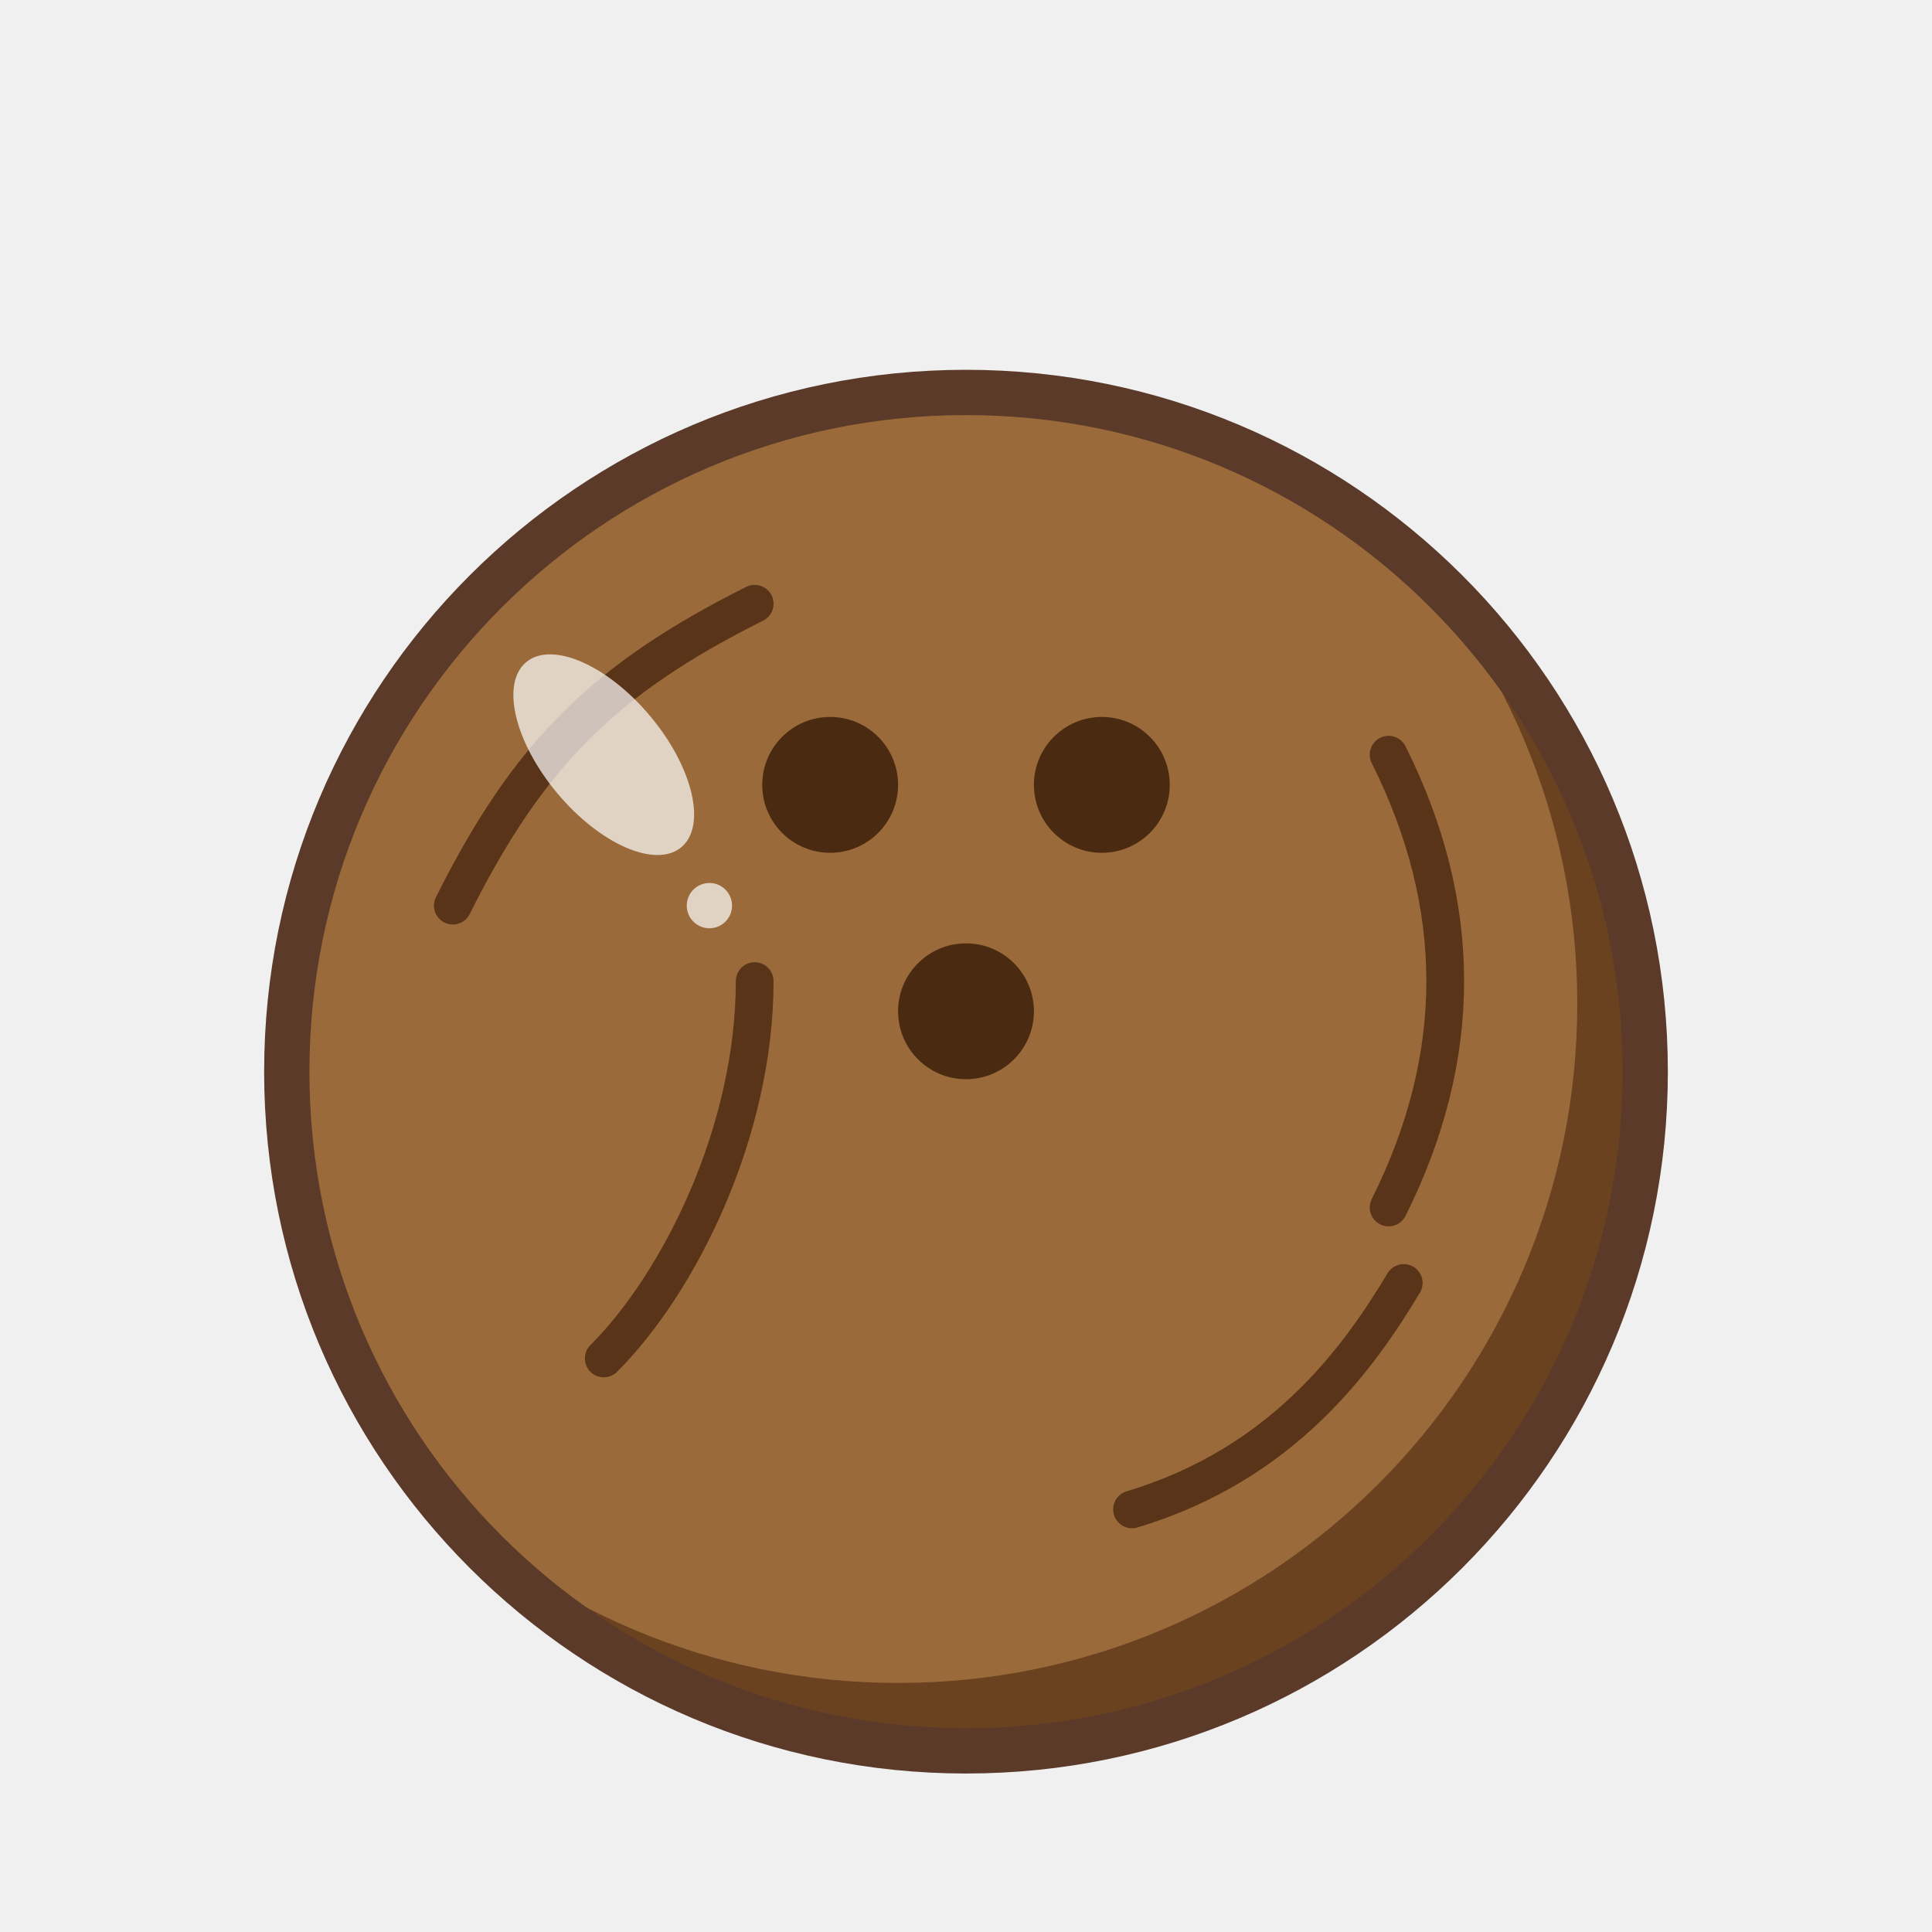
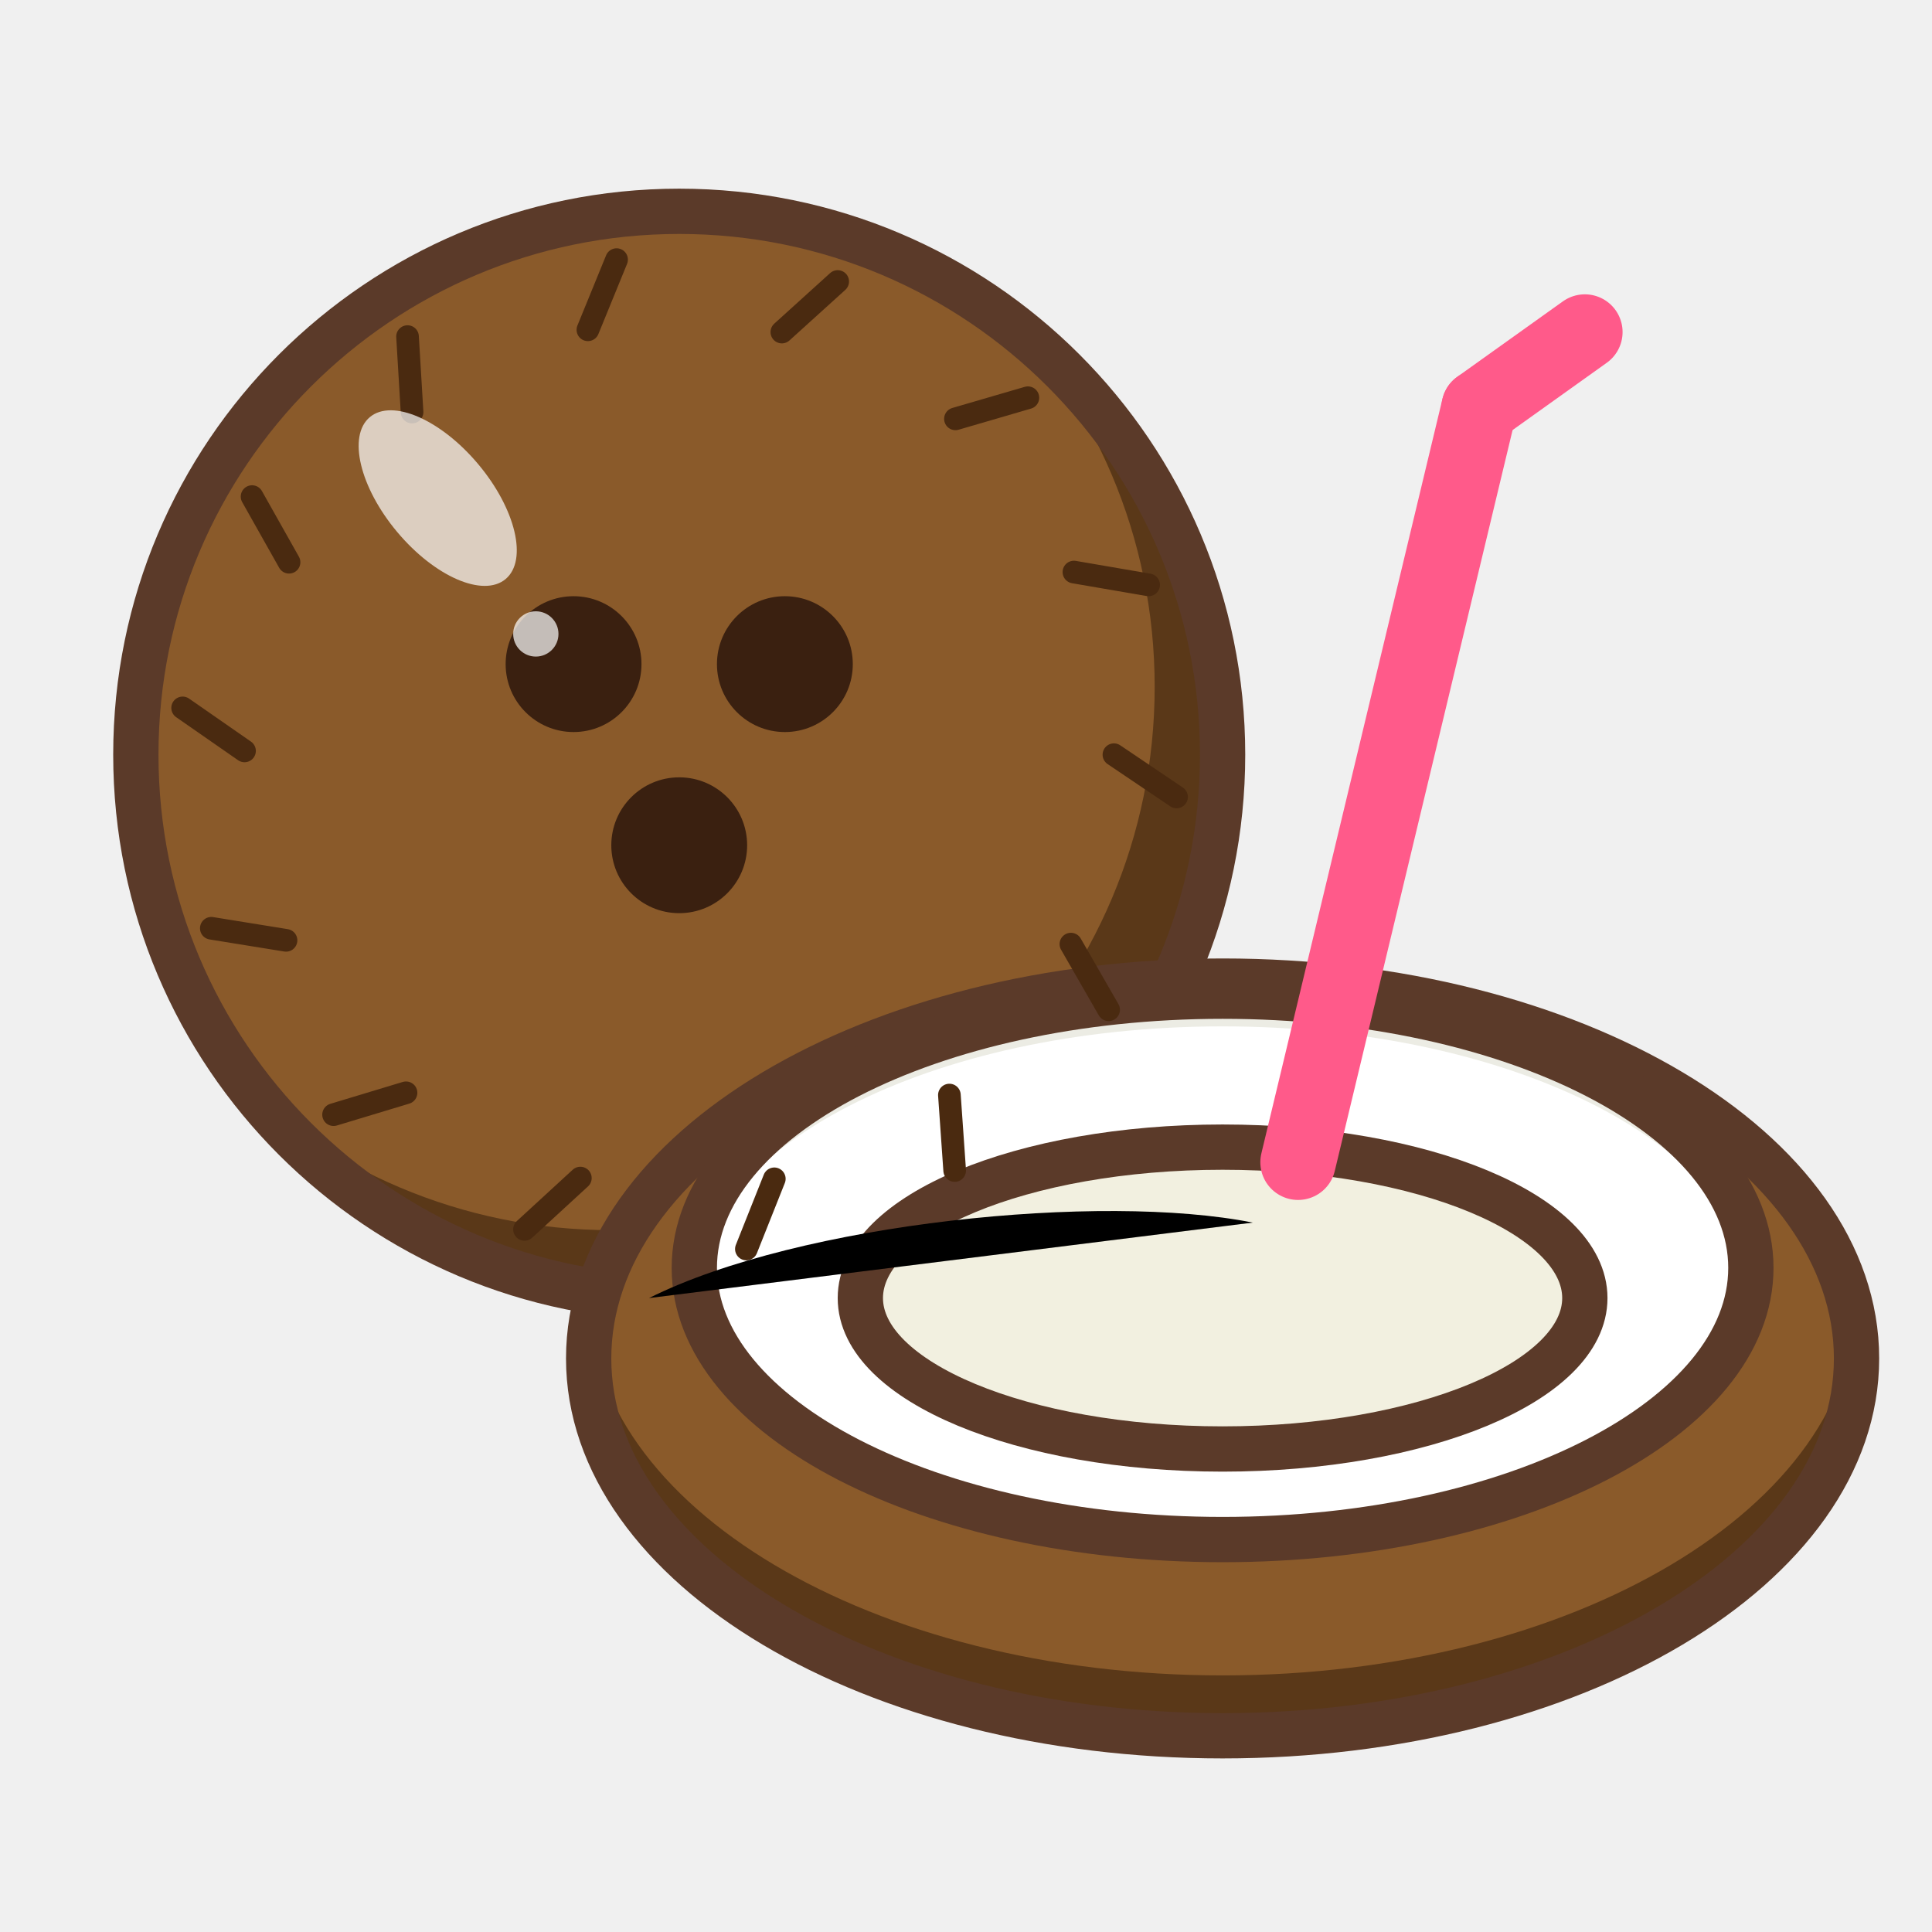
<svg xmlns="http://www.w3.org/2000/svg" viewBox="0 0 256 256">
  <g stroke="#5b3a29" stroke-width="6" stroke-linejoin="round" stroke-linecap="round">
    <defs>
-       <circle id="s59" cx="128" cy="142" r="90" />
-       <clipPath id="cs59">
-         <use href="#s59" />
+       <circle id="s13" cx="90" cy="100" r="72" />
+       <clipPath id="cs13">
+         <use href="#s13" />
      </clipPath>
    </defs>
-     <use href="#s59" fill="#6a4220" stroke="none" />
-     <g clip-path="url(#cs59)">
-       <use href="#s59" fill="#9a6a3a" stroke="none" transform="translate(-9 -9)" />
+     <use href="#s13" fill="#5a3818" stroke="none" />
+     <g clip-path="url(#cs13)">
+       <use href="#s13" fill="#8a5a2a" stroke="none" transform="translate(-9 -9)" />
    </g>
-     <use href="#s59" fill="none" />
+     <use href="#s13" fill="none" />
+     <defs>
+       <ellipse id="s14" cx="162" cy="180" rx="84" ry="50" />
+       <clipPath id="cs14">
+         <use href="#s14" />
+       </clipPath>
+     </defs>
+     <use href="#s14" fill="#5a3818" stroke="none" />
+     <g clip-path="url(#cs14)">
+       <use href="#s14" fill="#8a5a2a" stroke="none" transform="translate(0 -8)" />
+     </g>
+     <use href="#s14" fill="none" />
+     <defs>
+       <ellipse id="s15" cx="162" cy="168" rx="70" ry="36" />
+       <clipPath id="cs15">
+         <use href="#s15" />
+       </clipPath>
+     </defs>
+     <use href="#s15" fill="#ecece4" stroke="none" />
+     <g clip-path="url(#cs15)">
+       <use href="#s15" fill="#ffffff" stroke="none" transform="translate(0 4)" />
+     </g>
+     <use href="#s15" fill="none" />
+     <defs>
+       <ellipse id="s16" cx="162" cy="172" rx="48" ry="20" />
+       <clipPath id="cs16">
+         <use href="#s16" />
+       </clipPath>
+     </defs>
+     <use href="#s16" fill="#e0dcc8" stroke="none" />
+     <g clip-path="url(#cs16)">
+       <use href="#s16" fill="#f2f0e0" stroke="none" transform="translate(0 0)" />
+     </g>
+     <use href="#s16" fill="none" />
  </g>
-   <path d="M60 120c10-20 20-30 40-40M80 180c10-10 20-30 20-50M184 100c10 20 10 40 0 60M150 200c20-6 30-20 36-30" stroke="#5a3418" stroke-width="5" fill="none" stroke-linecap="round" />
-   <circle cx="110" cy="104" r="9" fill="#4a2a10" />
-   <circle cx="146" cy="104" r="9" fill="#4a2a10" />
-   <circle cx="128" cy="134" r="9" fill="#4a2a10" />
-   <ellipse cx="80" cy="100" rx="8" ry="16" fill="#fff" opacity=".7" transform="rotate(-40 80 100)" />
-   <circle cx="94" cy="120" r="3" fill="#fff" opacity=".7" />
+   <path d="M147.6 100.0l8.3 5.6" stroke="#4a2a10" stroke-width="3" stroke-linecap="round" />
+   <path d="M141.9 125.1l5.0 8.7" stroke="#4a2a10" stroke-width="3" stroke-linecap="round" />
+   <path d="M125.8 145.1l0.7 10.0" stroke="#4a2a10" stroke-width="3" stroke-linecap="round" />
+   <path d="M102.6 156.2l-3.7 9.3" stroke="#4a2a10" stroke-width="3" stroke-linecap="round" />
+   <path d="M76.9 156.1l-7.4 6.8" stroke="#4a2a10" stroke-width="3" stroke-linecap="round" />
+   <path d="M53.8 144.8l-9.6 2.9" stroke="#4a2a10" stroke-width="3" stroke-linecap="round" />
+   <path d="M37.9 124.6l-9.9 -1.6" stroke="#4a2a10" stroke-width="3" stroke-linecap="round" />
+   <path d="M32.4 99.5l-8.2 -5.7" stroke="#4a2a10" stroke-width="3" stroke-linecap="round" />
+   <path d="M38.3 74.5l-4.9 -8.7" stroke="#4a2a10" stroke-width="3" stroke-linecap="round" />
+   <path d="M54.6 54.6l-0.6 -10.0" stroke="#4a2a10" stroke-width="3" stroke-linecap="round" />
+   <path d="M77.9 43.7l3.8 -9.3" stroke="#4a2a10" stroke-width="3" stroke-linecap="round" />
+   <path d="M103.6 44.0l7.4 -6.7" stroke="#4a2a10" stroke-width="3" stroke-linecap="round" />
+   <path d="M126.6 55.5l9.6 -2.8" stroke="#4a2a10" stroke-width="3" stroke-linecap="round" />
+   <path d="M142.3 75.8l9.9 1.7" stroke="#4a2a10" stroke-width="3" stroke-linecap="round" />
+   <circle cx="76" cy="88" r="9" fill="#3a2010" />
+   <circle cx="104" cy="88" r="9" fill="#3a2010" />
+   <circle cx="90" cy="112" r="9" fill="#3a2010" />
+   <path d="M86 172c20-10 60-14 80-10" stroke="#fff" stroke-width="0" />
+   <ellipse cx="58" cy="66" rx="7" ry="14" fill="#fff" opacity=".7" transform="rotate(-40 58 66)" />
+   <circle cx="71" cy="84" r="3" fill="#fff" opacity=".7" />
+   <path d="M196 54l-24 100" stroke="#ff5a8a" stroke-width="10" stroke-linecap="round" />
+   <path d="M196 54l14-10" stroke="#ff5a8a" stroke-width="10" stroke-linecap="round" />
</svg>
